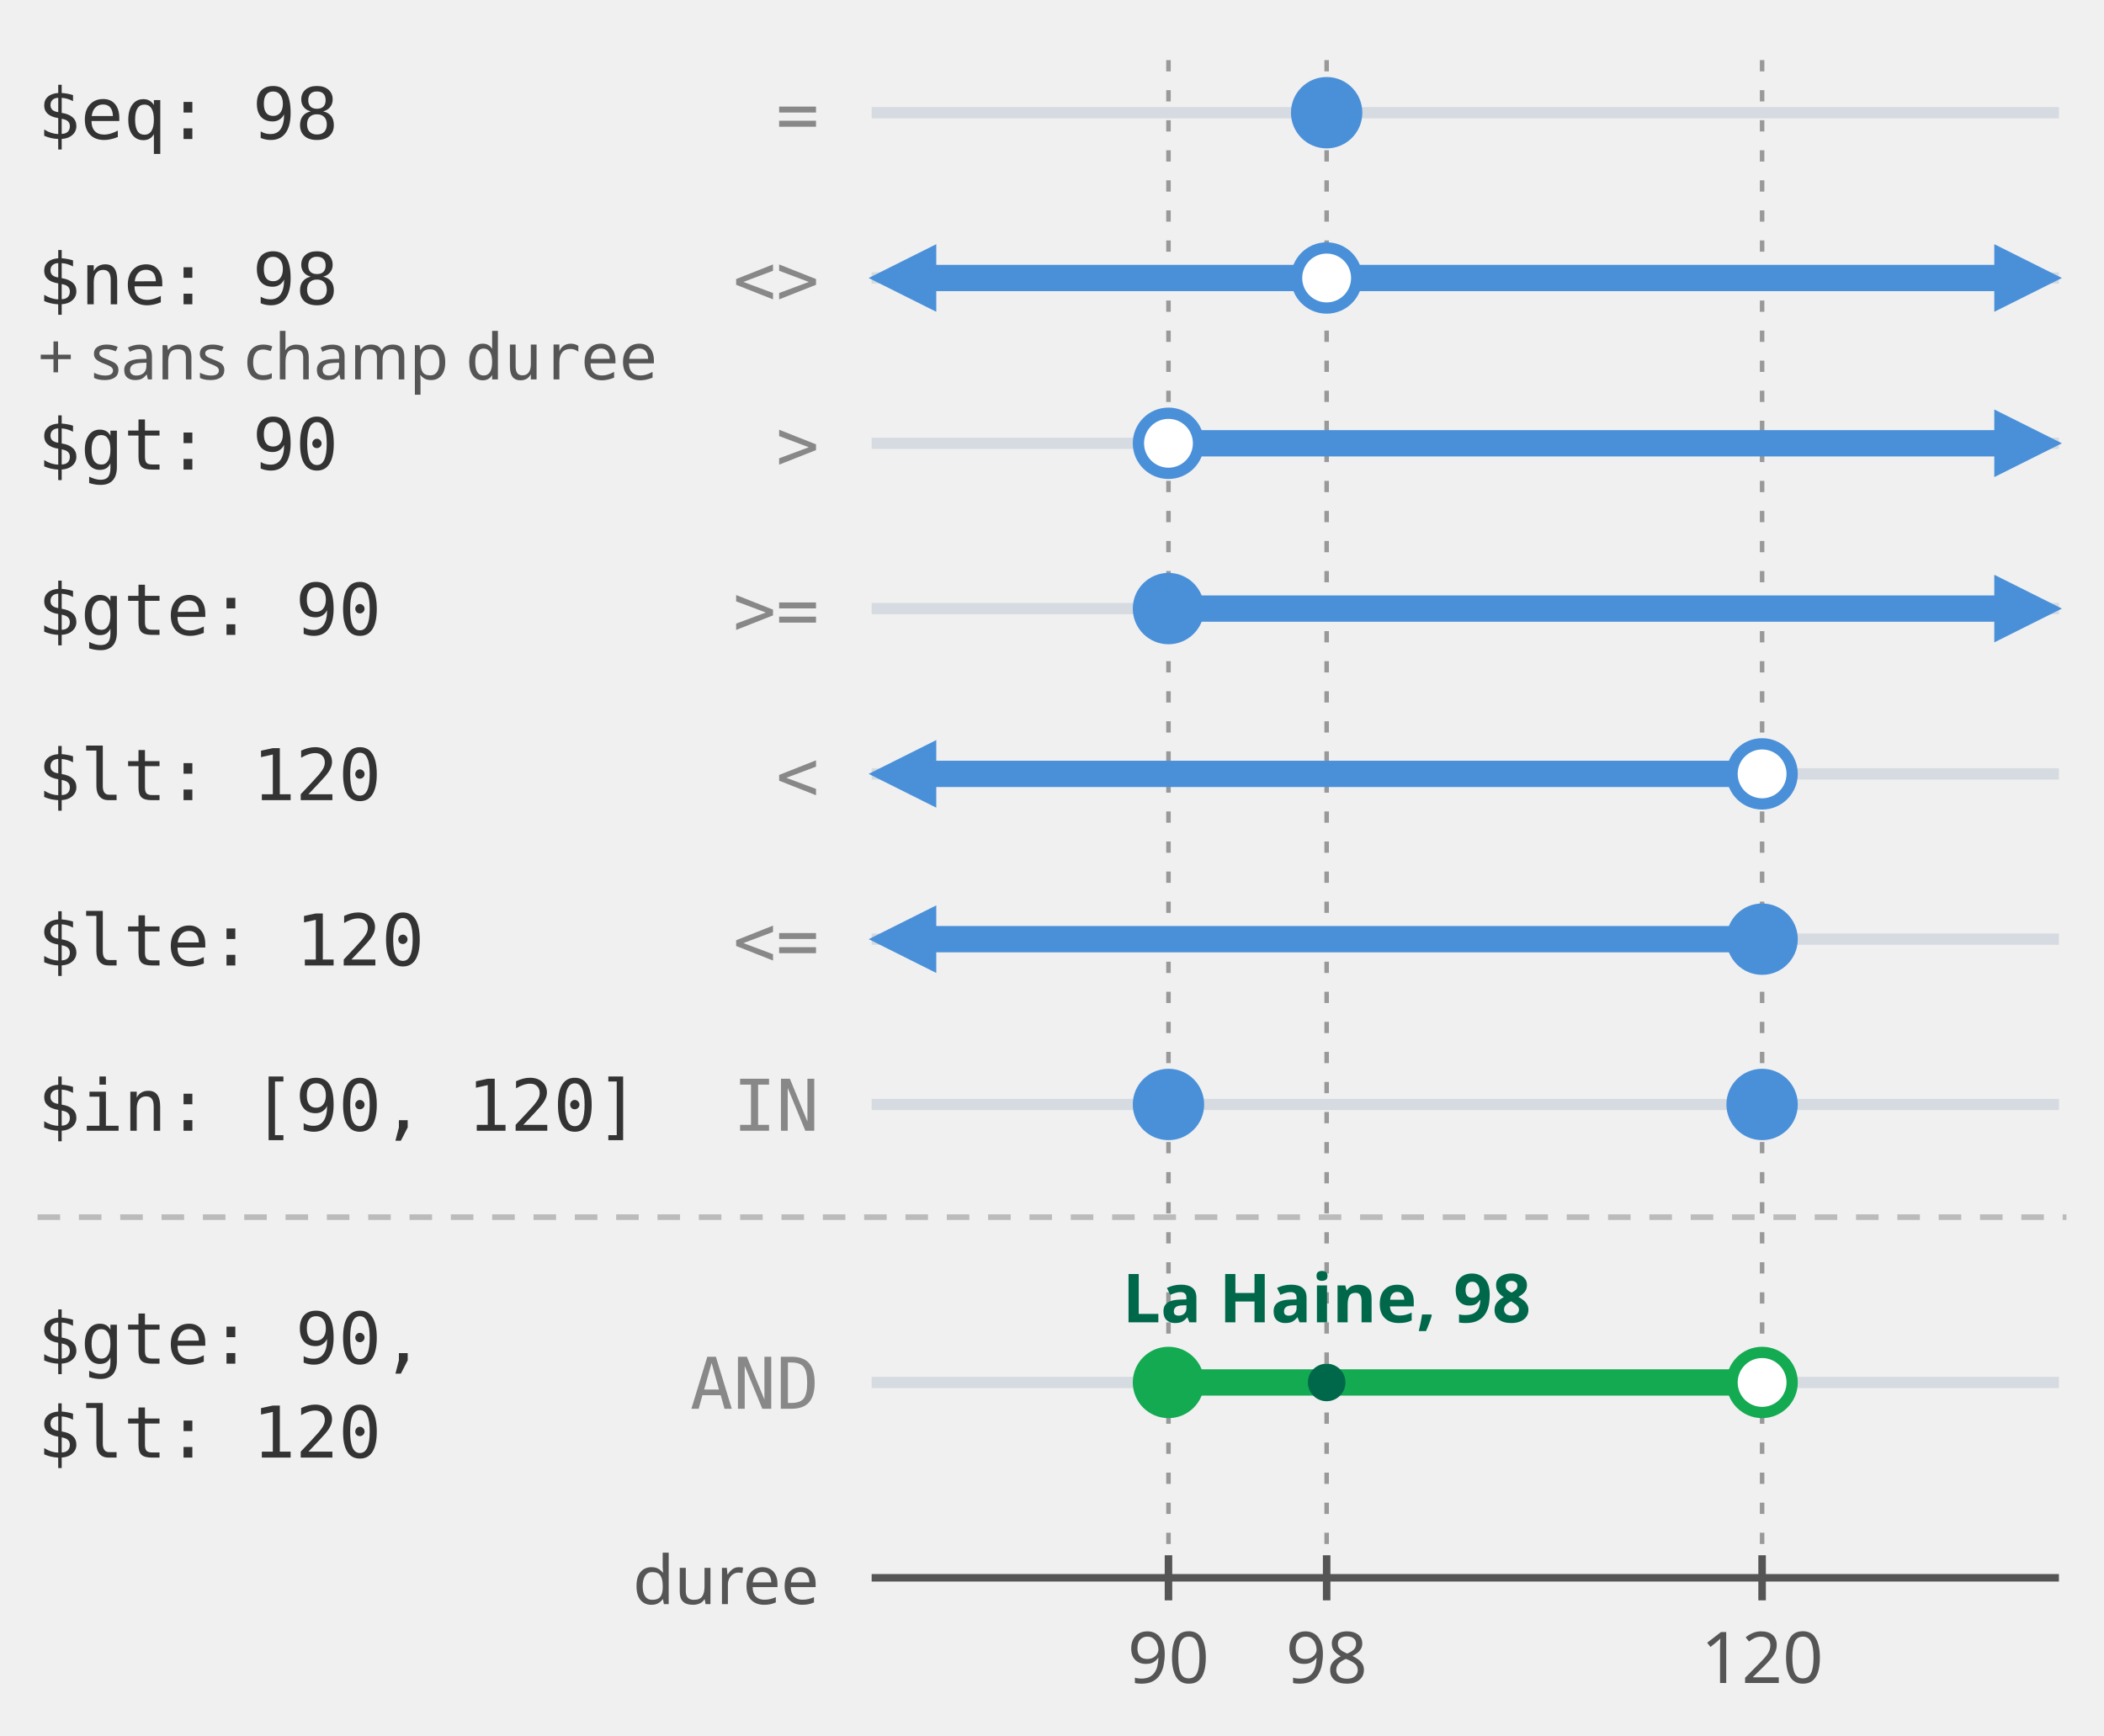
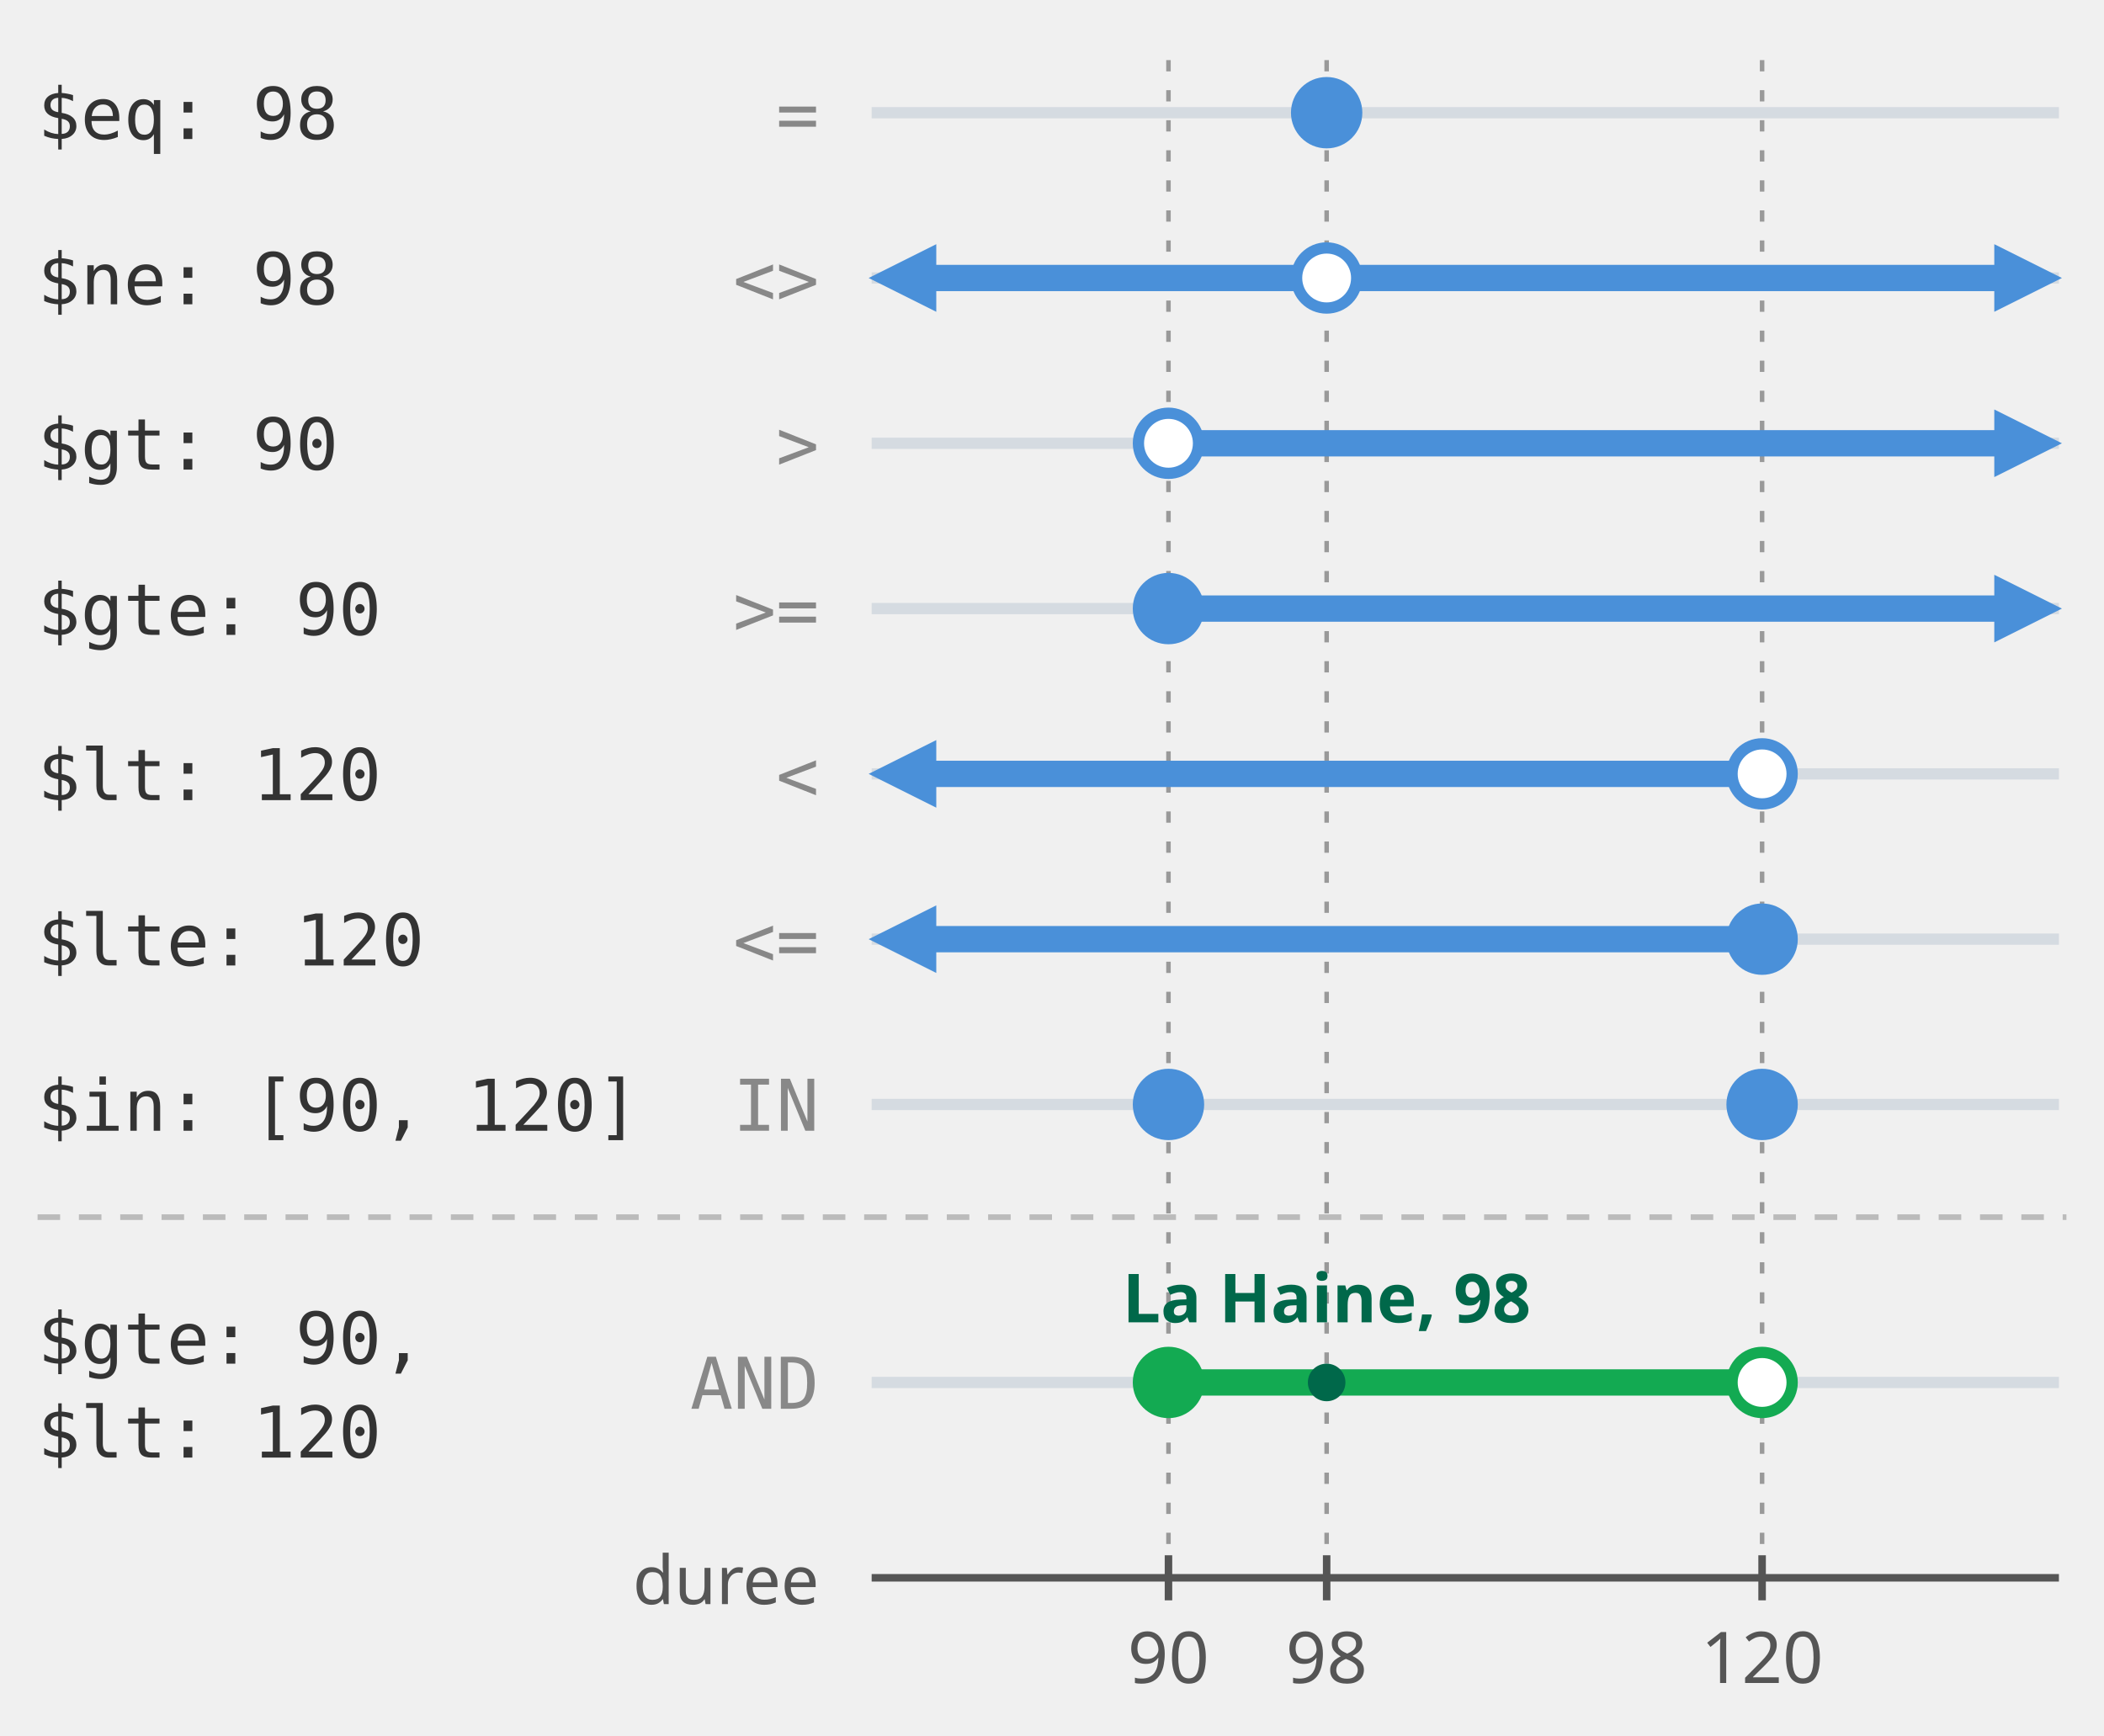
<svg xmlns="http://www.w3.org/2000/svg" viewBox="0 0 560 462" font-family="sans-serif" role="img" aria-labelledby="t">
  <defs>
    <marker id="fb" viewBox="0 0 10 10" refX="4" refY="5" markerUnits="userSpaceOnUse" markerWidth="18" markerHeight="18" orient="auto-start-reverse">
      <path d="M0,0 L10,5 L0,10 z" fill="#4a90d9" />
    </marker>
    <marker id="fv" viewBox="0 0 10 10" refX="4" refY="5" markerUnits="userSpaceOnUse" markerWidth="18" markerHeight="18" orient="auto-start-reverse">
      <path d="M0,0 L10,5 L0,10 z" fill="#13aa52" />
    </marker>
    <marker id="fg" viewBox="0 0 10 10" refX="4" refY="5" markerUnits="userSpaceOnUse" markerWidth="18" markerHeight="18" orient="auto-start-reverse">
      <path d="M0,0 L10,5 L0,10 z" fill="#999" />
    </marker>
  </defs>
  <line x1="469.0" y1="16" x2="469.0" y2="414" stroke="#999" stroke-width="1.2" stroke-dasharray="3 5" />
  <line x1="353.1" y1="16" x2="353.1" y2="414" stroke="#999" stroke-width="1.2" stroke-dasharray="3 5" />
  <line x1="311.0" y1="16" x2="311.0" y2="414" stroke="#999" stroke-width="1.2" stroke-dasharray="3 5" />
  <text x="10" y="37" font-family="monospace" font-size="19" fill="#333">$eq: 98</text>
  <text x="218" y="37" font-family="monospace" font-size="19" fill="#888" text-anchor="end">=</text>
  <line x1="232" y1="30" x2="548" y2="30" stroke="#d5dbe1" stroke-width="3" />
  <circle cx="353.1" cy="30" r="8" fill="#4a90d9" stroke="#4a90d9" stroke-width="3" />
  <text x="10" y="81" font-family="monospace" font-size="19" fill="#333">$ne: 98</text>
  <text x="218" y="81" font-family="monospace" font-size="19" fill="#888" text-anchor="end">&lt;&gt;</text>
-   <text x="10" y="101" font-size="17" fill="#555">+ sans champ <tspan font-family="monospace">duree</tspan>
-   </text>
  <line x1="232" y1="74" x2="548" y2="74" stroke="#d5dbe1" stroke-width="3" />
  <line x1="242.0" y1="74" x2="538.0" y2="74" stroke="#4a90d9" stroke-width="7" marker-start="url(#fb)" marker-end="url(#fb)" />
  <circle cx="353.1" cy="74" r="8" fill="white" stroke="#4a90d9" stroke-width="3" />
  <text x="10" y="125" font-family="monospace" font-size="19" fill="#333">$gt: 90</text>
  <text x="218" y="125" font-family="monospace" font-size="19" fill="#888" text-anchor="end">&gt;</text>
  <line x1="232" y1="118" x2="548" y2="118" stroke="#d5dbe1" stroke-width="3" />
  <line x1="311.0" y1="118" x2="538.0" y2="118" stroke="#4a90d9" stroke-width="7" marker-end="url(#fb)" />
  <circle cx="311.0" cy="118" r="8" fill="white" stroke="#4a90d9" stroke-width="3" />
  <text x="10" y="169" font-family="monospace" font-size="19" fill="#333">$gte: 90</text>
  <text x="218" y="169" font-family="monospace" font-size="19" fill="#888" text-anchor="end">&gt;=</text>
  <line x1="232" y1="162" x2="548" y2="162" stroke="#d5dbe1" stroke-width="3" />
  <line x1="311.0" y1="162" x2="538.0" y2="162" stroke="#4a90d9" stroke-width="7" marker-end="url(#fb)" />
  <circle cx="311.0" cy="162" r="8" fill="#4a90d9" stroke="#4a90d9" stroke-width="3" />
  <text x="10" y="213" font-family="monospace" font-size="19" fill="#333">$lt: 120</text>
  <text x="218" y="213" font-family="monospace" font-size="19" fill="#888" text-anchor="end">&lt;</text>
  <line x1="232" y1="206" x2="548" y2="206" stroke="#d5dbe1" stroke-width="3" />
  <line x1="242.0" y1="206" x2="469.0" y2="206" stroke="#4a90d9" stroke-width="7" marker-start="url(#fb)" />
  <circle cx="469.0" cy="206" r="8" fill="white" stroke="#4a90d9" stroke-width="3" />
  <text x="10" y="257" font-family="monospace" font-size="19" fill="#333">$lte: 120</text>
  <text x="218" y="257" font-family="monospace" font-size="19" fill="#888" text-anchor="end">&lt;=</text>
  <line x1="232" y1="250" x2="548" y2="250" stroke="#d5dbe1" stroke-width="3" />
  <line x1="242.0" y1="250" x2="469.0" y2="250" stroke="#4a90d9" stroke-width="7" marker-start="url(#fb)" />
  <circle cx="469.0" cy="250" r="8" fill="#4a90d9" stroke="#4a90d9" stroke-width="3" />
  <text x="10" y="301" font-family="monospace" font-size="19" fill="#333">$in: [90, 120]</text>
  <text x="218" y="301" font-family="monospace" font-size="19" fill="#888" text-anchor="end">IN</text>
  <line x1="232" y1="294" x2="548" y2="294" stroke="#d5dbe1" stroke-width="3" />
  <circle cx="311.0" cy="294" r="8" fill="#4a90d9" stroke="#4a90d9" stroke-width="3" />
  <circle cx="469.0" cy="294" r="8" fill="#4a90d9" stroke="#4a90d9" stroke-width="3" />
  <line x1="10" y1="324" x2="550" y2="324" stroke="#bbb" stroke-width="1.5" stroke-dasharray="6 5" />
  <text x="10" y="363" font-family="monospace" font-size="19" fill="#333">$gte: 90,</text>
  <text x="10" y="388" font-family="monospace" font-size="19" fill="#333">$lt: 120</text>
  <text x="218" y="375" font-family="monospace" font-size="19" fill="#888" text-anchor="end">AND</text>
  <line x1="232" y1="368" x2="548" y2="368" stroke="#d5dbe1" stroke-width="3" />
  <line x1="311.0" y1="368" x2="469.0" y2="368" stroke="#13aa52" stroke-width="7" />
  <circle cx="311.0" cy="368" r="8" fill="#13aa52" stroke="#13aa52" stroke-width="3" />
  <circle cx="469.0" cy="368" r="8" fill="white" stroke="#13aa52" stroke-width="3" />
  <circle cx="353.1" cy="368" r="5" fill="#00684a" />
  <text x="353.1" y="352" font-size="18" font-weight="bold" fill="#00684a" text-anchor="middle">La Haine, 98</text>
  <line x1="232" y1="420" x2="548" y2="420" stroke="#555" stroke-width="2" />
  <text x="218" y="427" font-size="18" fill="#555" text-anchor="end">duree</text>
  <line x1="311.0" y1="414" x2="311.0" y2="426" stroke="#555" stroke-width="2" />
  <text x="311.0" y="448" font-size="19" fill="#555" text-anchor="middle">90</text>
  <line x1="353.1" y1="414" x2="353.1" y2="426" stroke="#555" stroke-width="2" />
  <text x="353.1" y="448" font-size="19" fill="#555" text-anchor="middle">98</text>
  <line x1="469.0" y1="414" x2="469.0" y2="426" stroke="#555" stroke-width="2" />
  <text x="469.0" y="448" font-size="19" fill="#555" text-anchor="middle">120</text>
</svg>
